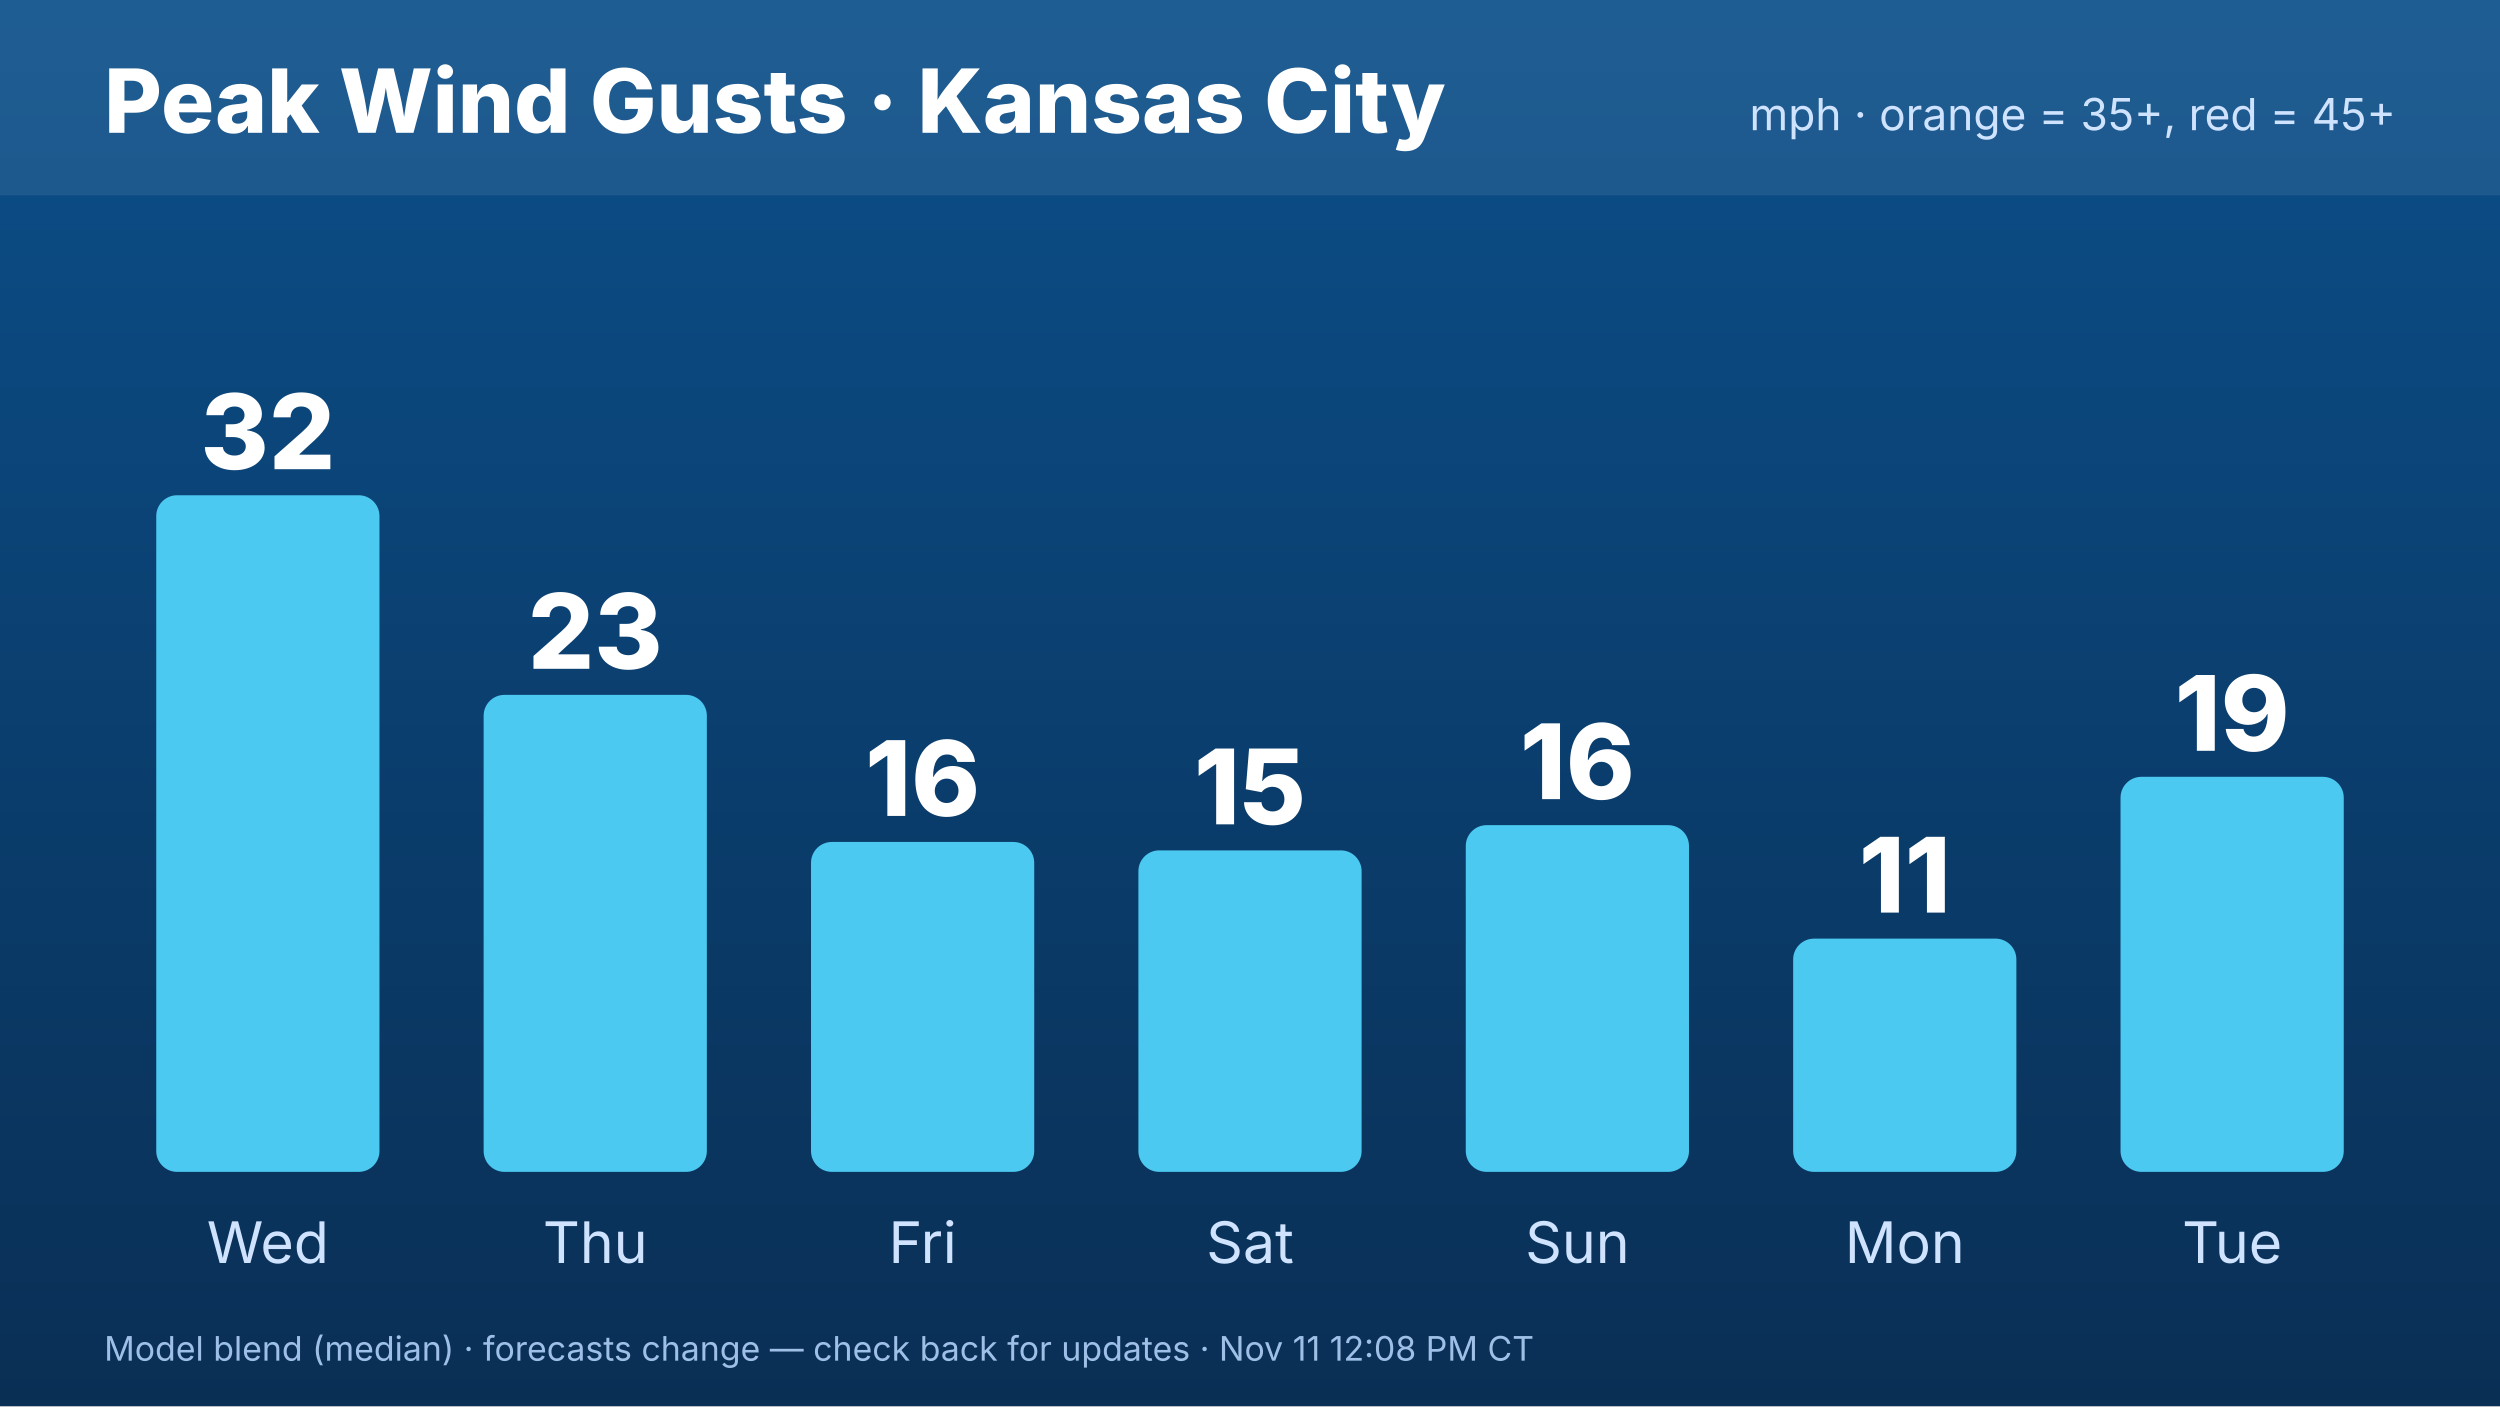
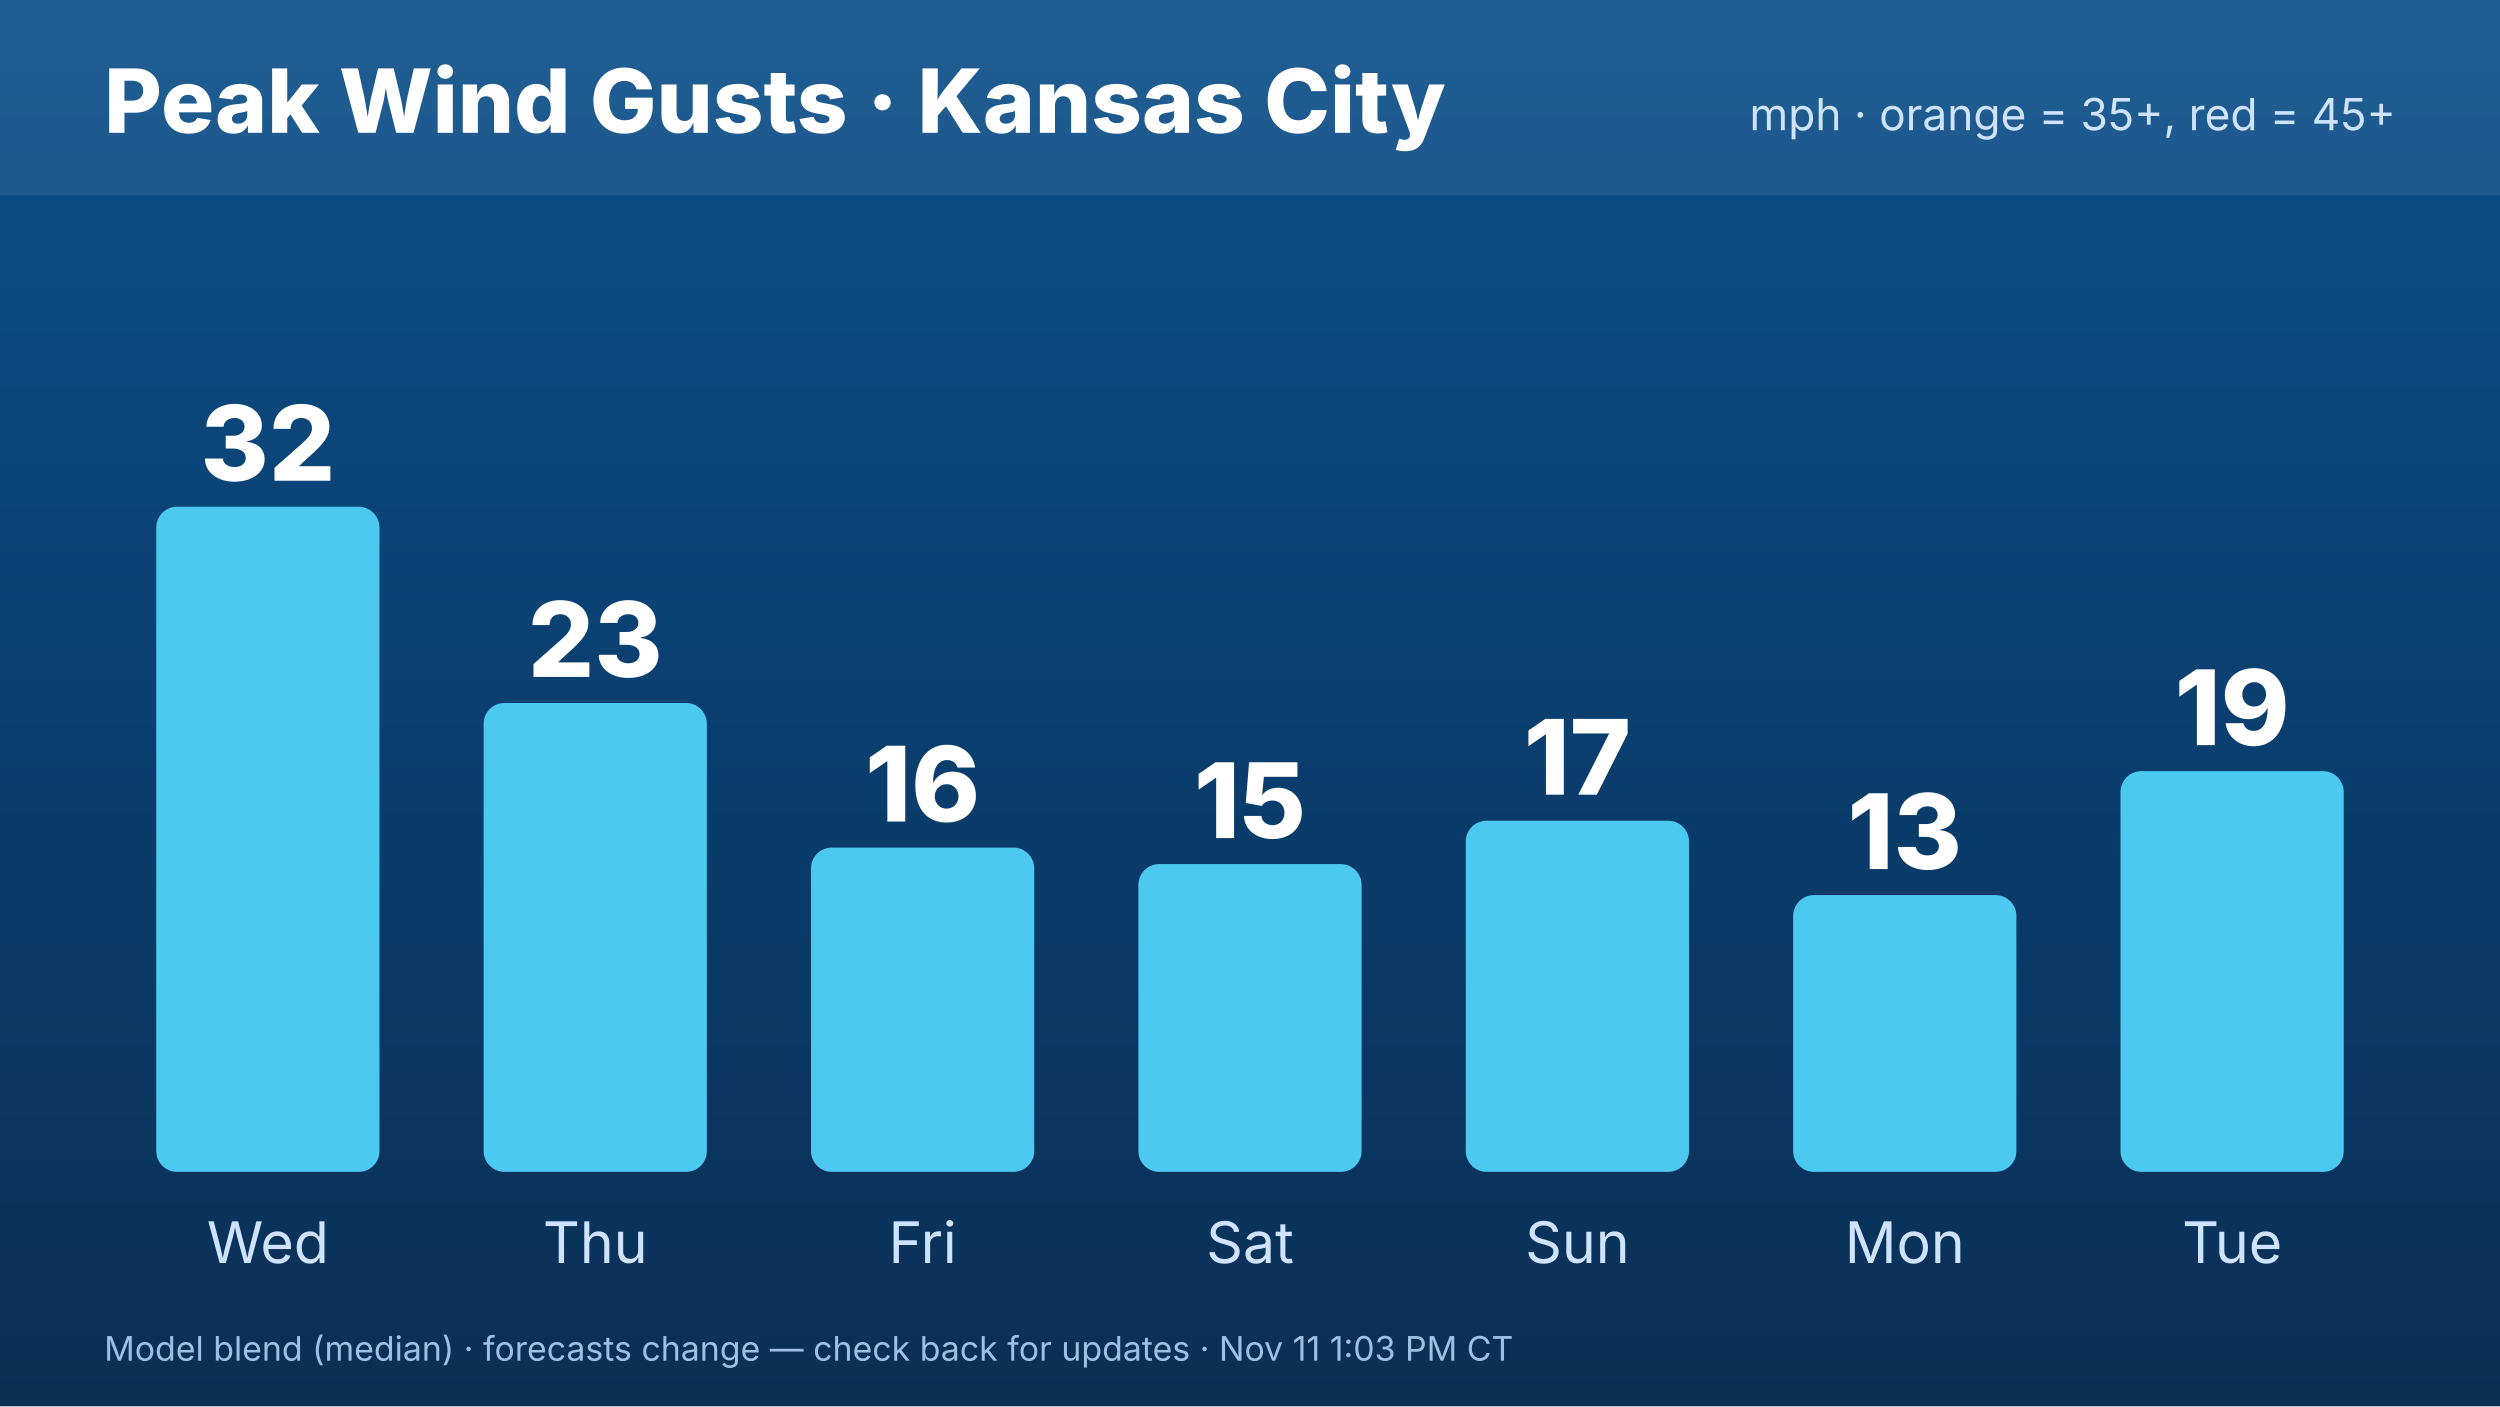
<svg xmlns="http://www.w3.org/2000/svg" width="1920" height="1080" viewBox="0 0 1920 1080" font-family="Inter,Helvetica,Arial,sans-serif">
  <defs>
    <linearGradient id="bg" x1="0" y1="0" x2="0" y2="1">
      <stop offset="0" stop-color="#0b4f8a" />
      <stop offset="1" stop-color="#0a2f55" />
    </linearGradient>
  </defs>
  <rect width="1920" height="1080" fill="url(#bg)" />
  <rect x="0" y="0" width="1920" height="150" fill="#ffffff" opacity=".08" />
  <text x="80" y="102" font-size="68" font-weight="800" fill="#fff">Peak Wind Gusts · Kansas City</text>
  <text x="1840" y="100" font-size="34" fill="#cfe3ff" text-anchor="end">mph · orange = 35+, red = 45+</text>
-   <rect x="120.0" y="380.346" width="171.429" height="519.654" rx="16" fill="#4cc9f0" />
-   <text x="205.714" y="360.346" font-size="80" font-weight="800" fill="#fff" text-anchor="middle">32</text>
+   <rect x="120.0" y="389.178" width="171.429" height="510.822" rx="16" fill="#4cc9f0" />
+   <text x="205.714" y="369.178" font-size="80" font-weight="800" fill="#fff" text-anchor="middle">32</text>
  <text x="205.714" y="970" font-size="44" fill="#cfe3ff" text-anchor="middle">Wed</text>
-   <rect x="371.429" y="533.66" width="171.429" height="366.34" rx="16" fill="#4cc9f0" />
-   <text x="457.143" y="513.66" font-size="80" font-weight="800" fill="#fff" text-anchor="middle">23</text>
+   <rect x="371.429" y="539.887" width="171.429" height="360.113" rx="16" fill="#4cc9f0" />
+   <text x="457.143" y="519.887" font-size="80" font-weight="800" fill="#fff" text-anchor="middle">23</text>
  <text x="457.143" y="970" font-size="44" fill="#cfe3ff" text-anchor="middle">Thu</text>
-   <rect x="622.857" y="646.628" width="171.429" height="253.372" rx="16" fill="#4cc9f0" />
-   <text x="708.571" y="626.628" font-size="80" font-weight="800" fill="#fff" text-anchor="middle">16</text>
+   <rect x="622.857" y="650.935" width="171.429" height="249.065" rx="16" fill="#4cc9f0" />
+   <text x="708.571" y="630.935" font-size="80" font-weight="800" fill="#fff" text-anchor="middle">16</text>
  <text x="708.571" y="970" font-size="44" fill="#cfe3ff" text-anchor="middle">Fri</text>
-   <rect x="874.286" y="653.084" width="171.429" height="246.916" rx="16" fill="#4cc9f0" />
-   <text x="960" y="633.084" font-size="80" font-weight="800" fill="#fff" text-anchor="middle">15</text>
+   <rect x="874.286" y="663.626" width="171.429" height="236.374" rx="16" fill="#4cc9f0" />
+   <text x="960" y="643.626" font-size="80" font-weight="800" fill="#fff" text-anchor="middle">15</text>
  <text x="960" y="970" font-size="44" fill="#cfe3ff" text-anchor="middle">Sat</text>
-   <rect x="1125.714" y="633.718" width="171.429" height="266.282" rx="16" fill="#4cc9f0" />
-   <text x="1211.429" y="613.718" font-size="80" font-weight="800" fill="#fff" text-anchor="middle">16</text>
+   <rect x="1125.714" y="630.312" width="171.429" height="269.688" rx="16" fill="#4cc9f0" />
+   <text x="1211.429" y="610.312" font-size="80" font-weight="800" fill="#fff" text-anchor="middle">17</text>
  <text x="1211.429" y="970" font-size="44" fill="#cfe3ff" text-anchor="middle">Sun</text>
-   <rect x="1377.143" y="720.865" width="171.429" height="179.135" rx="16" fill="#4cc9f0" />
-   <text x="1462.857" y="700.865" font-size="80" font-weight="800" fill="#fff" text-anchor="middle">11</text>
+   <rect x="1377.143" y="687.422" width="171.429" height="212.578" rx="16" fill="#4cc9f0" />
+   <text x="1462.857" y="667.422" font-size="80" font-weight="800" fill="#fff" text-anchor="middle">13</text>
  <text x="1462.857" y="970" font-size="44" fill="#cfe3ff" text-anchor="middle">Mon</text>
-   <rect x="1628.571" y="596.599" width="171.429" height="303.401" rx="16" fill="#4cc9f0" />
-   <text x="1714.286" y="576.599" font-size="80" font-weight="800" fill="#fff" text-anchor="middle">19</text>
+   <rect x="1628.571" y="592.238" width="171.429" height="307.762" rx="16" fill="#4cc9f0" />
+   <text x="1714.286" y="572.238" font-size="80" font-weight="800" fill="#fff" text-anchor="middle">19</text>
  <text x="1714.286" y="970" font-size="44" fill="#cfe3ff" text-anchor="middle">Tue</text>
-   <text x="80" y="1045" font-size="26" fill="#9fc0e6">Model blend (median) · forecasts change — check back for updates · Nov 11 12:08 PM CT</text>
+   <text x="80" y="1045" font-size="26" fill="#9fc0e6">Model blend (median) · forecasts change — check back for updates · Nov 11 1:03 PM CT</text>
</svg>
